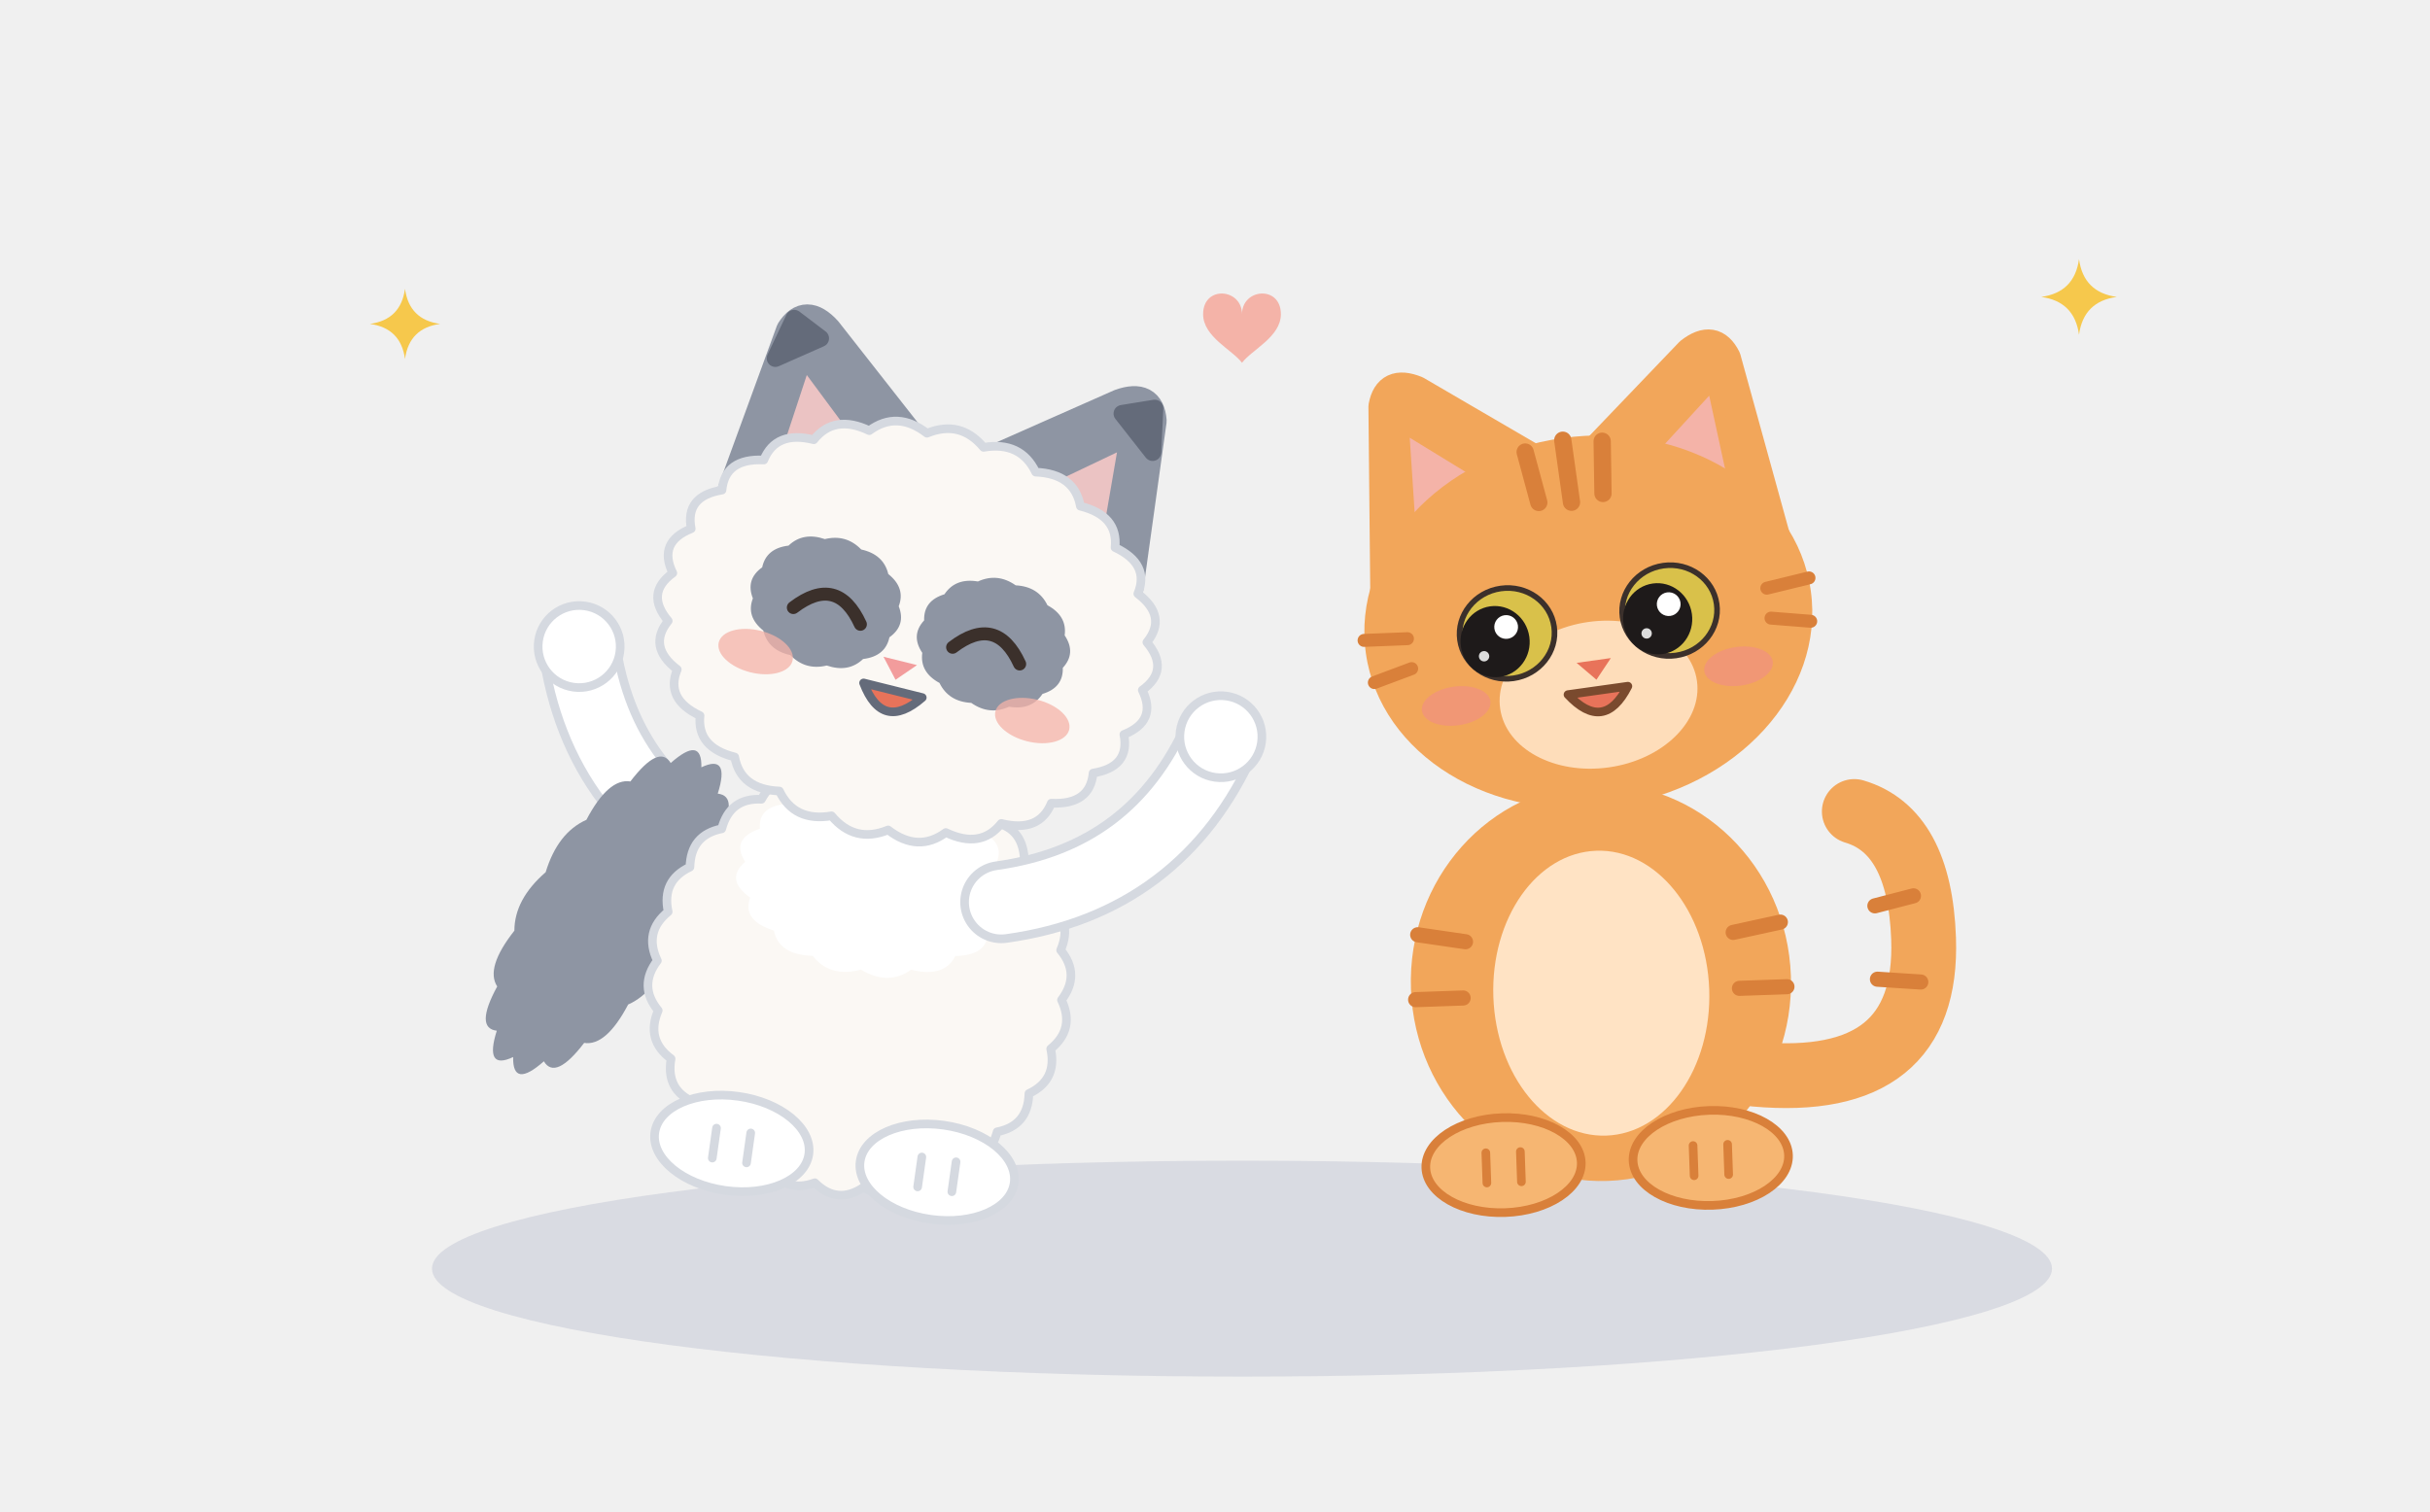
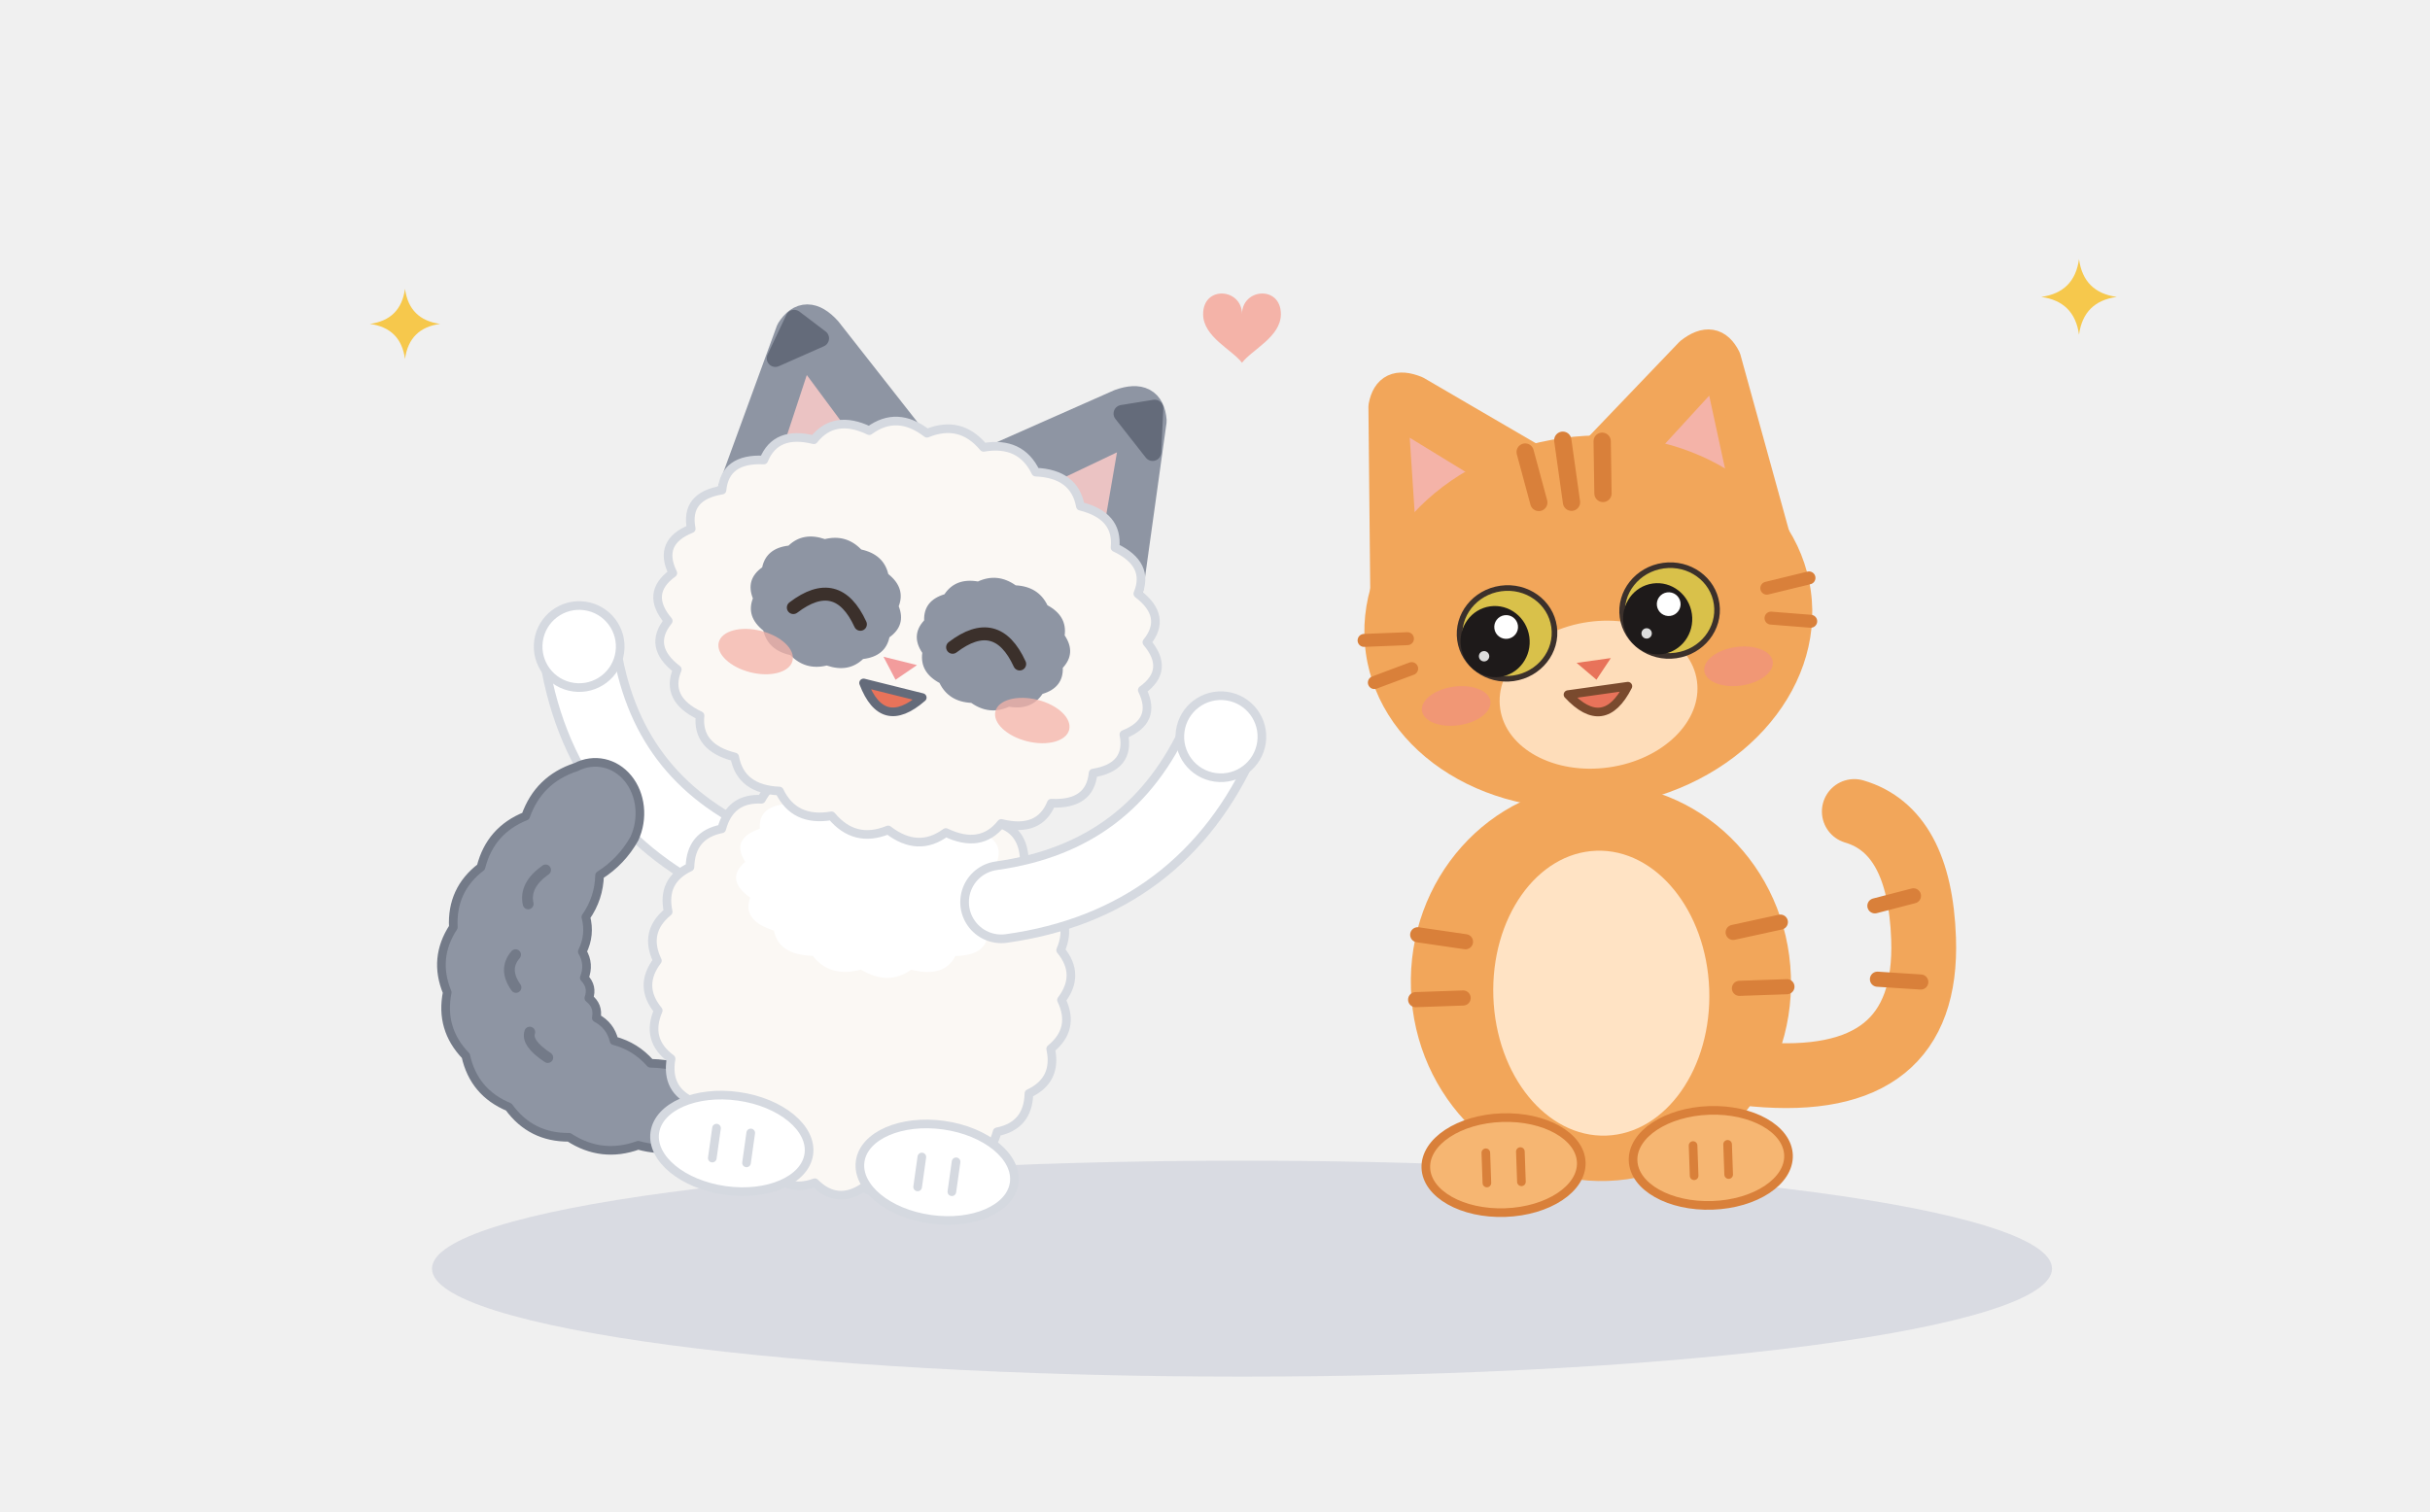
<svg xmlns="http://www.w3.org/2000/svg" width="900" height="560" viewBox="0 0 900 560">
  <ellipse cx="460" cy="470" rx="300" ry="40" fill="#2B3A75" opacity="0.12" />
  <path transform="translate(460 120) rotate(0) scale(0.6)" d="M0 -6 C0 -22 -24 -24 -24 -6 C-24 8 -6 16 0 24 C6 16 24 8 24 -6 C24 -24 0 -22 0 -6Z" fill="#F4B3A8" opacity="1" />
  <path transform="translate(150 120) scale(1.3)" d="M0 -10 Q1.2 -1.2 10 0 Q1.2 1.2 0 10 Q-1.2 1.2 -10 0 Q-1.2 -1.2 0 -10Z" fill="#F6C84C" />
  <path transform="translate(770 110) scale(1.4)" d="M0 -10 Q1.2 -1.2 10 0 Q1.2 1.2 0 10 Q-1.2 1.2 -10 0 Q-1.2 -1.2 0 -10Z" fill="#F6C84C" />
  <g transform="translate(590 280) scale(0.8) rotate(-2)">
    <g transform="scale(1 1)">
      <path d="M70 150 Q150 160 150 90 Q150 40 120 30" fill="none" stroke="#F2A65A" stroke-width="30" stroke-linecap="round" />
      <path d="M146 70 L128 74 M148 110 L128 108" stroke="#D9803A" stroke-width="7" stroke-linecap="round" />
    </g>
    <ellipse cx="0" cy="105" rx="88" ry="92" fill="#F2A65A" />
    <ellipse cx="0" cy="110" rx="50" ry="66" fill="#FFE3C4" />
    <path d="M-84 80 L-62 84 M-86 110 L-64 110 M84 80 L62 84 M86 110 L64 110" stroke="#D9803A" stroke-width="7" stroke-linecap="round" />
    <ellipse cx="-48" cy="188" rx="36" ry="22" fill="#F6B672" stroke="#D9803A" stroke-width="4" />
    <path d="M-56 182 L-56 196 M-40 182 L-40 196" stroke="#D9803A" stroke-width="4" stroke-linecap="round" />
    <ellipse cx="48" cy="188" rx="36" ry="22" fill="#F6B672" stroke="#D9803A" stroke-width="4" />
    <path d="M40 182 L40 196 M56 182 L56 196" stroke="#D9803A" stroke-width="4" stroke-linecap="round" />
    <g transform="translate(0 -62) rotate(-6)">
      <g transform="scale(1 1)">
        <path d="M-92 -20 L-80 -112 Q-76 -124 -64 -117 L-12 -76Z" fill="#F2A65A" stroke="#F2A65A" stroke-width="14" stroke-linejoin="round" />
        <path d="M-74 -42 L-70 -96 L-36 -68Z" fill="#F4B3A8" />
      </g>
      <g transform="scale(-1 1)">
        <path d="M-92 -20 L-80 -112 Q-76 -124 -64 -117 L-12 -76Z" fill="#F2A65A" stroke="#F2A65A" stroke-width="14" stroke-linejoin="round" />
        <path d="M-74 -42 L-70 -96 L-36 -68Z" fill="#F4B3A8" />
      </g>
      <ellipse cx="0" cy="0" rx="104" ry="86" fill="#F2A65A" />
      <ellipse cx="0" cy="34" rx="46" ry="34" fill="#FFE3C4" opacity=".9" />
      <g stroke="#D9803A" stroke-width="8" stroke-linecap="round">
        <line x1="-18" y1="-82" x2="-15" y2="-58" />
        <line x1="0" y1="-85" x2="0" y2="-56" />
        <line x1="18" y1="-82" x2="15" y2="-58" />
      </g>
      <path d="M-104 -6 L-84 -4 M-102 14 L-84 10 M104 -6 L84 -4 M102 14 L84 10" stroke="#D9803A" stroke-width="6" stroke-linecap="round" />
      <ellipse cx="-38" cy="0" rx="22" ry="21" fill="#D9C14A" stroke="#3B302B" stroke-width="2.6" />
      <ellipse cx="-44" cy="3" rx="16" ry="16.5" fill="#1E1A1A" />
      <circle cx="-38" cy="-3" r="5.5" fill="#fff" />
      <circle cx="-50" cy="9" r="2.4" fill="#fff" opacity=".85" />
      <ellipse cx="38" cy="0" rx="22" ry="21" fill="#D9C14A" stroke="#3B302B" stroke-width="2.6" />
      <ellipse cx="32" cy="3" rx="16" ry="16.5" fill="#1E1A1A" />
      <circle cx="38" cy="-3" r="5.5" fill="#fff" />
      <circle cx="26" cy="9" r="2.4" fill="#fff" opacity=".85" />
      <ellipse cx="-66" cy="30" rx="16.0" ry="9.0" fill="#F08A8A" opacity=".55" />
      <ellipse cx="66" cy="30" rx="16.0" ry="9.0" fill="#F08A8A" opacity=".55" />
      <path d="M-8 18 L8 18 L0 27Z" fill="#E8735A" />
      <path d="M-14 32 Q0 52 14 32Z" fill="#E8735A" stroke="#7A4A2E" stroke-width="4" stroke-linejoin="round" />
    </g>
  </g>
  <g transform="translate(330 280) scale(0.8) rotate(8)">
    <path d="M-60 60 Q-130 40 -150 -30" fill="none" stroke="#D5D9E0" stroke-width="38" stroke-linecap="round" />
    <path d="M-60 60 Q-130 40 -150 -30" fill="none" stroke="#FFFFFF" stroke-width="30" stroke-linecap="round" />
    <circle cx="-150" cy="-30" r="19" fill="#FFFFFF" stroke="#D5D9E0" stroke-width="4" />
    <g transform="scale(-1 1)">
-       <g transform="translate(120 90) rotate(-25)">
-         <path d="M34.0 0.0 Q39.3 18.4 31.4 30.6 Q33.4 52.4 24.0 56.6 Q22.3 78.5 13.0 73.9 Q7.8 92.6 0.0 80.0 Q-7.8 92.6 -13.0 73.9 Q-22.3 78.5 -24.0 56.6 Q-33.4 52.4 -31.4 30.6 Q-39.3 18.4 -34.0 0.0 Q-39.3 -18.4 -31.4 -30.6 Q-33.4 -52.4 -24.0 -56.6 Q-22.3 -78.5 -13.0 -73.9 Q-7.8 -92.6 -0.0 -80.0 Q7.8 -92.6 13.0 -73.9 Q22.3 -78.5 24.0 -56.6 Q33.4 -52.4 31.4 -30.6 Q39.3 -18.4 34.0 0.0Z" fill="#8E95A3" />
-       </g>
+       <path d="M57.1 184.7 Q71.6 197.4 90.8 194.9 Q106.7 203.3 123.0 195.7 Q140.4 198.3 152.6 185.7 Q169.5 181.3 175.6 165.0 Q189.2 154.3 188.2 137.1 Q196.9 122.3 189.6 106.8 Q192.9 89.8 180.8 77.5 Q178.9 60.0 163.6 51.2 Q160.0 33.5 143.7 25.5 A21.4 24.6 0 0 0 112.3 54.5 Q116.7 65.8 125.9 73.6 Q124.7 84.1 129.5 93.6 Q126.2 101.5 128.9 109.7 Q124.7 115.0 126.3 121.6 Q121.8 125.1 122.9 130.6 Q117.9 133.5 118.2 139.2 Q111.3 141.7 108.6 148.5 Q98.4 149.7 90.5 156.5 Q76.4 154.9 62.9 159.3Z" fill="#8E95A3" stroke="#737A88" stroke-width="4" stroke-linejoin="round" />
+       <path d="M137.9 160.5 Q148.8 155.3 147.8 150.0" fill="none" stroke="#737A88" stroke-width="5" stroke-linecap="round" />
+       <path d="M157.0 130.4 Q164.1 122.9 159.3 115.4" fill="none" stroke="#737A88" stroke-width="5" stroke-linecap="round" />
+       <path d="M156.8 91.3 Q159.9 83.0 151.0 74.6" fill="none" stroke="#737A88" stroke-width="5" stroke-linecap="round" />
    </g>
    <path d="M92.1 124.1 Q97.2 138.0 85.0 146.0 Q86.7 160.8 72.9 165.6 Q71.1 180.4 56.6 181.7 Q51.4 195.5 37.0 193.3 Q28.6 205.5 15.2 199.7 Q4.3 209.5 -7.4 200.7 Q-20.4 207.6 -29.6 196.1 Q-43.8 199.6 -50.1 186.2 Q-64.7 186.1 -67.7 171.6 Q-81.8 168.0 -81.3 153.1 Q-94.2 146.1 -90.3 131.8 Q-101.1 121.9 -93.9 109.0 Q-102.1 96.7 -92.1 85.9 Q-97.2 72.0 -85.0 64.0 Q-86.7 49.2 -72.9 44.4 Q-71.1 29.6 -56.6 28.3 Q-51.4 14.5 -37.0 16.7 Q-28.6 4.5 -15.2 10.3 Q-4.3 0.5 7.4 9.3 Q20.4 2.4 29.6 13.9 Q43.8 10.4 50.1 23.8 Q64.7 23.9 67.7 38.4 Q81.8 42.0 81.3 56.9 Q94.2 63.9 90.3 78.2 Q101.1 88.1 93.9 101.0 Q102.1 113.3 92.1 124.1Z" fill="#FBF8F4" stroke="#D5D9E0" stroke-width="4" stroke-linejoin="round" />
    <path d="M60.0 58.0 Q68.3 67.5 55.4 74.1 Q57.9 85.1 42.4 87.7 Q38.7 98.5 23.0 96.8 Q13.6 105.8 0.0 100.0 Q-13.6 105.8 -23.0 96.8 Q-38.7 98.5 -42.4 87.7 Q-57.9 85.1 -55.4 74.1 Q-68.3 67.5 -60.0 58.0 Q-68.3 48.5 -55.4 41.9 Q-57.9 30.9 -42.4 28.3 Q-38.7 17.5 -23.0 19.2 Q-13.6 10.2 -0.0 16.0 Q13.6 10.2 23.0 19.2 Q38.7 17.5 42.4 28.3 Q57.9 30.9 55.4 41.9 Q68.3 48.5 60.0 58.0Z" fill="#FFFFFF" />
    <ellipse cx="-48" cy="188" rx="36" ry="22" fill="#FFFFFF" stroke="#D5D9E0" stroke-width="4" />
    <path d="M-56 182 L-56 196 M-40 182 L-40 196" stroke="#D5D9E0" stroke-width="4" stroke-linecap="round" />
    <ellipse cx="48" cy="188" rx="36" ry="22" fill="#FFFFFF" stroke="#D5D9E0" stroke-width="4" />
    <path d="M40 182 L40 196 M56 182 L56 196" stroke="#D5D9E0" stroke-width="4" stroke-linecap="round" />
    <g transform="translate(0 -62) rotate(6)">
      <g transform="scale(1 1)">
        <path d="M-96 -24 L-86 -118 Q-82 -130 -70 -122 L-16 -80Z" fill="#8E95A3" stroke="#8E95A3" stroke-width="14" stroke-linejoin="round" />
        <path d="M-90 -104 L-86 -124 L-72 -118Z" fill="#646B7A" stroke="#646B7A" stroke-width="8" stroke-linejoin="round" />
        <path d="M-78 -46 L-74 -100 L-40 -72Z" fill="#EBC3C3" />
      </g>
      <g transform="scale(-1 1)">
        <path d="M-96 -24 L-86 -118 Q-82 -130 -70 -122 L-16 -80Z" fill="#8E95A3" stroke="#8E95A3" stroke-width="14" stroke-linejoin="round" />
        <path d="M-90 -104 L-86 -124 L-72 -118Z" fill="#646B7A" stroke="#646B7A" stroke-width="8" stroke-linejoin="round" />
        <path d="M-78 -46 L-74 -100 L-40 -72Z" fill="#EBC3C3" />
      </g>
      <path d="M112.0 4.0 Q122.3 16.2 108.7 26.0 Q115.2 39.9 99.2 46.8 Q101.4 61.5 83.8 65.0 Q81.7 79.7 63.6 79.7 Q57.3 93.6 39.7 90.0 Q29.5 102.3 13.5 95.3 Q-0.0 105.2 -13.5 95.3 Q-29.5 102.3 -39.7 90.0 Q-57.3 93.6 -63.6 79.7 Q-81.7 79.7 -83.8 65.0 Q-101.4 61.5 -99.2 46.8 Q-115.2 39.9 -108.7 26.0 Q-122.3 16.2 -112.0 4.0 Q-122.3 -8.2 -108.7 -18.0 Q-115.2 -31.9 -99.2 -38.8 Q-101.4 -53.5 -83.8 -57.0 Q-81.7 -71.7 -63.6 -71.7 Q-57.3 -85.6 -39.7 -82.0 Q-29.5 -94.3 -13.5 -87.3 Q-0.0 -97.2 13.5 -87.3 Q29.5 -94.3 39.7 -82.0 Q57.3 -85.6 63.6 -71.7 Q81.7 -71.7 83.8 -57.0 Q101.4 -53.5 99.2 -38.8 Q115.2 -31.9 108.7 -18.0 Q122.3 -8.2 112.0 4.0Z" fill="#FBF8F4" stroke="#D5D9E0" stroke-width="4" stroke-linejoin="round" />
      <path d="M-7.5 8.6 Q-7.2 17.6 -16.9 21.3 Q-21.9 29.2 -32.5 28.3 Q-41.5 33.0 -50.0 27.7 Q-60.6 28.0 -64.9 19.7 Q-74.3 15.4 -73.2 6.4 Q-78.7 -1.3 -72.5 -8.6 Q-72.8 -17.6 -63.1 -21.3 Q-58.1 -29.2 -47.5 -28.3 Q-38.5 -33.0 -30.0 -27.7 Q-19.4 -28.0 -15.1 -19.7 Q-5.7 -15.4 -6.8 -6.4 Q-1.3 1.3 -7.5 8.6Z" fill="#8E95A3" />
      <path d="M73.8 2.9 Q76.3 11.7 67.6 16.9 Q64.5 25.6 54.0 26.4 Q46.2 32.6 36.6 28.9 Q26.3 30.9 20.1 23.5 Q10.0 20.9 9.0 11.9 Q1.7 5.3 6.2 -2.9 Q3.7 -11.7 12.4 -16.9 Q15.5 -25.6 26.0 -26.4 Q33.8 -32.6 43.4 -28.9 Q53.7 -30.9 59.9 -23.5 Q70.0 -20.9 71.0 -11.9 Q78.3 -5.3 73.8 2.9Z" fill="#8E95A3" />
      <path d="M-54 6 Q-38 -14 -22 6" fill="none" stroke="#3B302B" stroke-width="6" stroke-linecap="round" />
      <path d="M22 6 Q38 -14 54 6" fill="none" stroke="#3B302B" stroke-width="6" stroke-linecap="round" />
      <ellipse cx="-66" cy="30" rx="17.6" ry="9.9" fill="#F4B3A8" opacity=".75" />
      <ellipse cx="66" cy="30" rx="17.6" ry="9.9" fill="#F4B3A8" opacity=".75" />
      <path d="M-8 18 L8 18 L0 27Z" fill="#F29C9C" />
      <path d="M-14 32 Q0 52 14 32Z" fill="#E8735A" stroke="#646B7A" stroke-width="4" stroke-linejoin="round" />
    </g>
    <path d="M60 60 Q130 40 150 -30" fill="none" stroke="#D5D9E0" stroke-width="38" stroke-linecap="round" />
    <path d="M60 60 Q130 40 150 -30" fill="none" stroke="#FFFFFF" stroke-width="30" stroke-linecap="round" />
    <circle cx="150" cy="-30" r="19" fill="#FFFFFF" stroke="#D5D9E0" stroke-width="4" />
  </g>
</svg>
